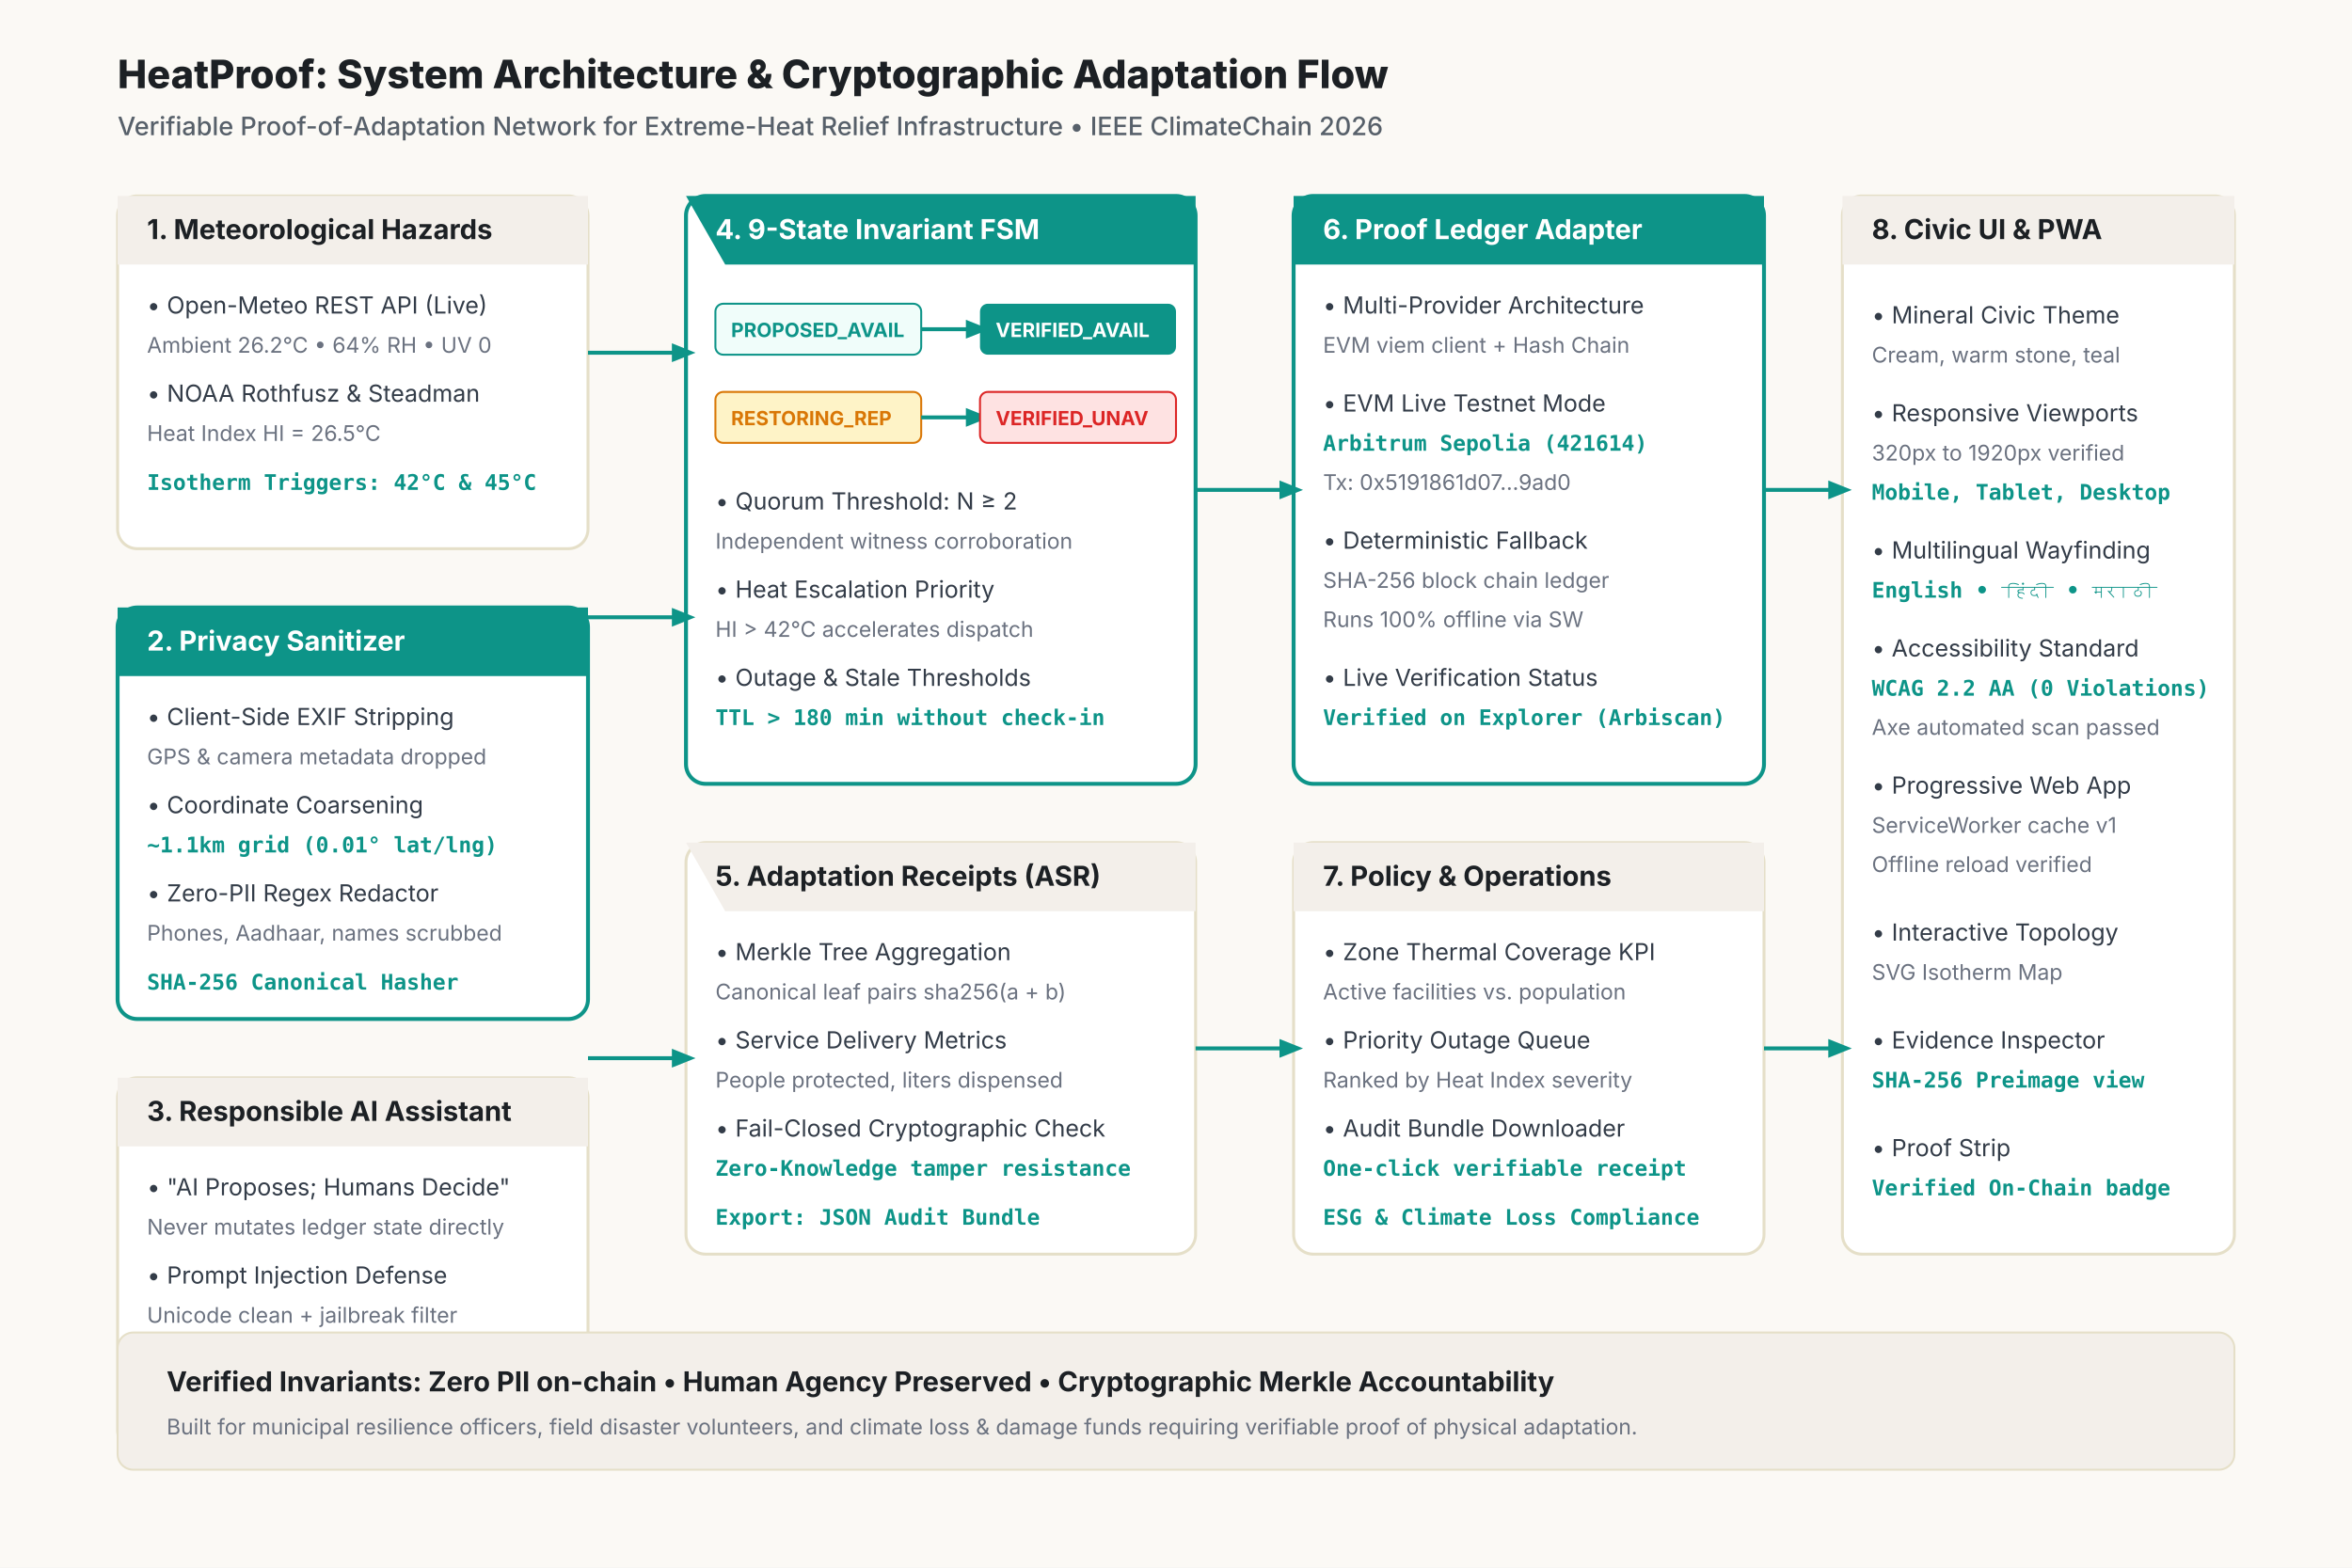
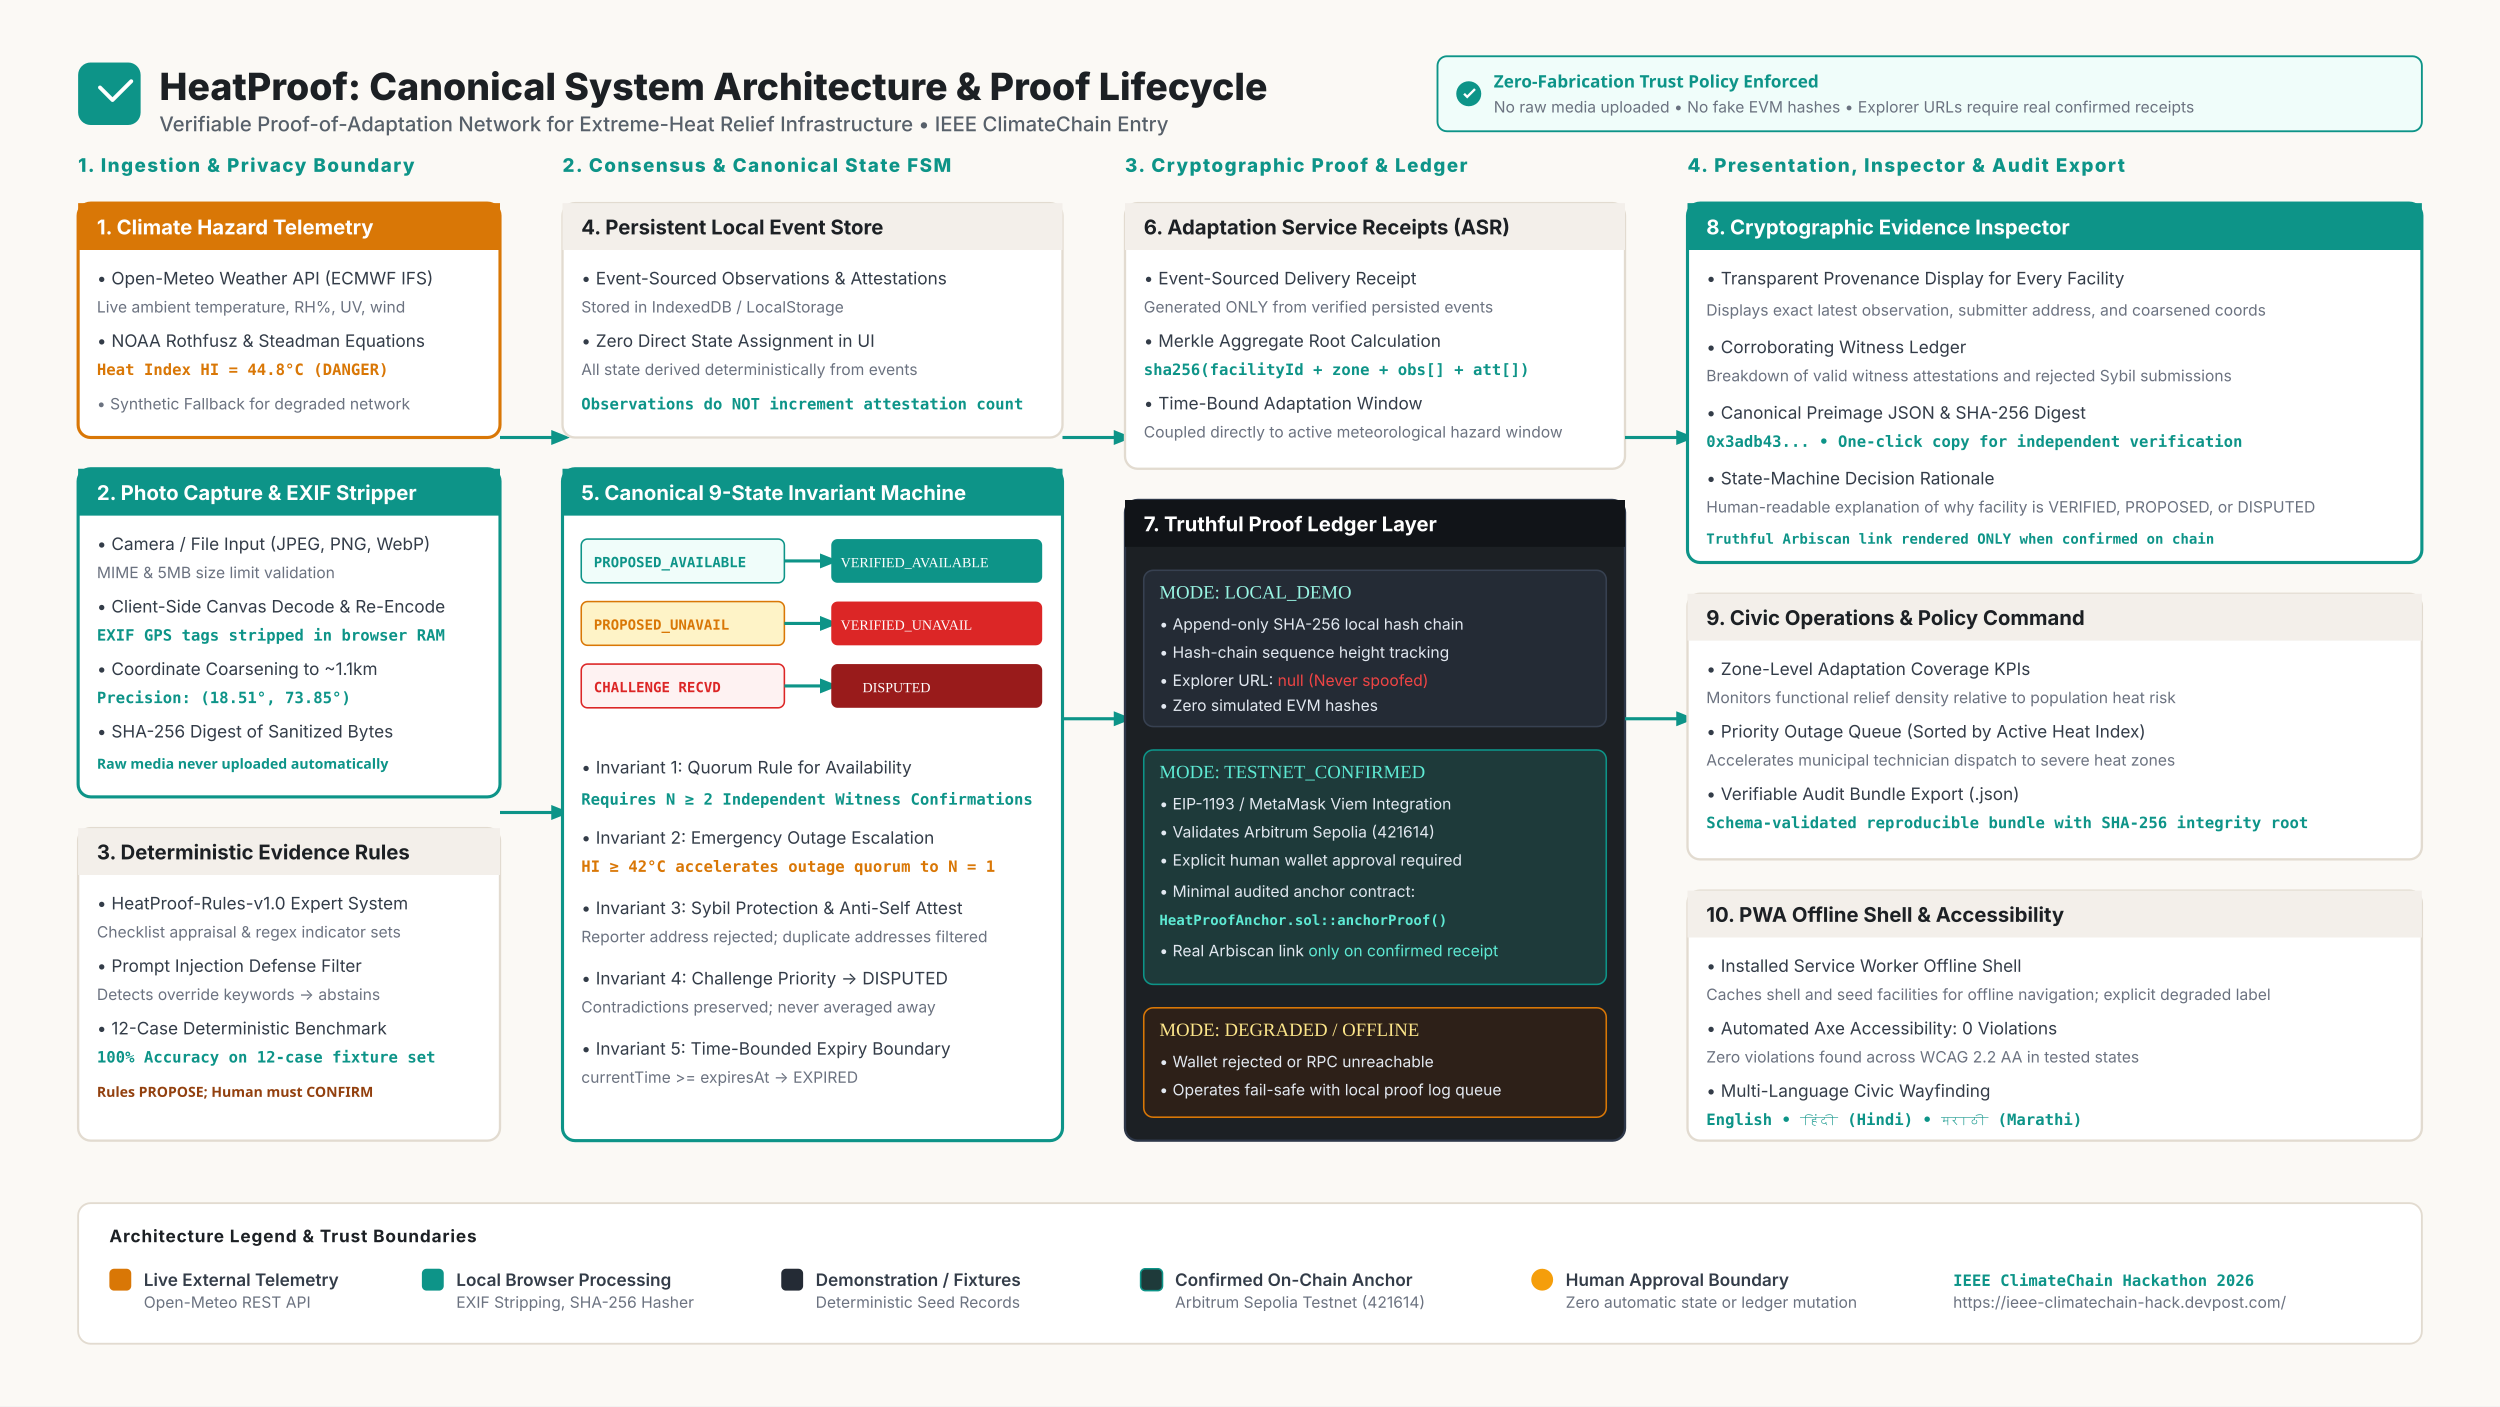
- <svg xmlns="http://www.w3.org/2000/svg" viewBox="0 0 1200 800" width="100%" height="100%">
+ <svg xmlns="http://www.w3.org/2000/svg" viewBox="0 0 1600 900" width="100%" height="100%">
  <defs>
    <style>
      .bg { fill: #FBF9F5; }
-       .card { fill: #FFFFFF; stroke: #E5DFC8; stroke-width: 1.5; rx: 10px; }
-       .card-accent { fill: #FFFFFF; stroke: #0D9488; stroke-width: 2; rx: 10px; }
-       .header-bg { fill: #F3EFEA; rx: 8px 8px 0 0; }
-       .header-accent { fill: #0D9488; rx: 8px 8px 0 0; }
-       .title { font-family: 'Plus Jakarta Sans', system-ui, -apple-system, sans-serif; font-size: 20px; font-weight: 800; fill: #1C2024; }
+       .card { fill: #FFFFFF; stroke: #E2DBD0; stroke-width: 1.5; rx: 8px; }
+       .card-accent { fill: #FFFFFF; stroke: #0D9488; stroke-width: 2; rx: 8px; }
+       .card-hazard { fill: #FFFFFF; stroke: #D97706; stroke-width: 2; rx: 8px; }
+       .card-dark { fill: #1C2024; stroke: #2D3748; stroke-width: 1.5; rx: 8px; }
+       .header-bg { fill: #F3EFEA; rx: 7px 7px 0 0; }
+       .header-teal { fill: #0D9488; rx: 7px 7px 0 0; }
+       .header-amber { fill: #D97706; rx: 7px 7px 0 0; }
+       .header-dark { fill: #111418; rx: 7px 7px 0 0; }
+       .title { font-family: 'Plus Jakarta Sans', system-ui, -apple-system, sans-serif; font-size: 24px; font-weight: 800; fill: #1C2024; }
      .subtitle { font-family: 'Plus Jakarta Sans', system-ui, -apple-system, sans-serif; font-size: 13px; font-weight: 500; fill: #57606A; }
-       .card-title { font-family: 'Plus Jakarta Sans', system-ui, -apple-system, sans-serif; font-size: 14px; font-weight: 700; fill: #1C2024; }
-       .card-title-white { font-family: 'Plus Jakarta Sans', system-ui, -apple-system, sans-serif; font-size: 14px; font-weight: 700; fill: #FFFFFF; }
-       .text-body { font-family: 'Plus Jakarta Sans', system-ui, -apple-system, sans-serif; font-size: 12px; fill: #333C48; }
-       .text-muted { font-family: 'Plus Jakarta Sans', system-ui, -apple-system, sans-serif; font-size: 11px; fill: #6B7280; }
-       .mono { font-family: 'JetBrains Mono', monospace; font-size: 11px; fill: #0D9488; font-weight: 600; }
-       .badge { font-family: 'Plus Jakarta Sans', system-ui, -apple-system, sans-serif; font-size: 10px; font-weight: 700; }
-       .conn-line { stroke: #99F6E4; stroke-width: 2; stroke-dasharray: 4,4; fill: none; }
-       .solid-line { stroke: #0D9488; stroke-width: 2; fill: none; }
-       .arrow { fill: #0D9488; }
+       .section-hdr { font-family: 'Plus Jakarta Sans', system-ui, -apple-system, sans-serif; font-size: 12px; font-weight: 800; letter-spacing: 0.08em; text-transform: uppercase; fill: #0D9488; }
+       .card-title { font-family: 'Plus Jakarta Sans', system-ui, -apple-system, sans-serif; font-size: 13px; font-weight: 700; fill: #1C2024; }
+       .card-title-white { font-family: 'Plus Jakarta Sans', system-ui, -apple-system, sans-serif; font-size: 13px; font-weight: 700; fill: #FFFFFF; }
+       .text-body { font-family: 'Plus Jakarta Sans', system-ui, -apple-system, sans-serif; font-size: 11px; fill: #333C48; }
+       .text-muted { font-family: 'Plus Jakarta Sans', system-ui, -apple-system, sans-serif; font-size: 10px; fill: #6B7280; }
+       .text-light { font-family: 'Plus Jakarta Sans', system-ui, -apple-system, sans-serif; font-size: 10px; fill: #E2E8F0; }
+       .mono { font-family: 'JetBrains Mono', monospace; font-size: 10px; fill: #0D9488; font-weight: 600; }
+       .mono-amber { font-family: 'JetBrains Mono', monospace; font-size: 10px; fill: #D97706; font-weight: 600; }
+       .callout-box { fill: #FEF3C7; stroke: #F59E0B; stroke-width: 1; rx: 6px; }
+       .callout-text { font-family: 'Plus Jakarta Sans', system-ui, sans-serif; font-size: 10px; font-weight: 600; fill: #92400E; }
+       .teal-box { fill: #F0FDFA; stroke: #99F6E4; stroke-width: 1; rx: 6px; }
+       .conn-flow { stroke: #0D9488; stroke-width: 1.5; stroke-dasharray: 4,3; fill: none; }
+       .conn-solid { stroke: #0D9488; stroke-width: 2; fill: none; }
    </style>
    <marker id="arrow" viewBox="0 0 10 10" refX="6" refY="5" markerWidth="6" markerHeight="6" orient="auto-start-reverse">
      <path d="M 0 1 L 10 5 L 0 9 z" fill="#0D9488" />
    </marker>
  </defs>
-   <rect width="1200" height="800" class="bg" />
-   <g transform="translate(60, 45)">
-     <text class="title">HeatProof: System Architecture &amp; Cryptographic Adaptation Flow</text>
-     <text y="24" class="subtitle">Verifiable Proof-of-Adaptation Network for Extreme-Heat Relief Infrastructure • IEEE ClimateChain 2026</text>
-   </g>
-   <g transform="translate(60, 100)">
-     <rect width="240" height="180" class="card" />
-     <path d="M 0 0 h 240 v 35 h -240 z" class="header-bg" />
-     <text x="15" y="22" class="card-title">1. Meteorological Hazards</text>
-     <text x="15" y="60" class="text-body">• Open-Meteo REST API (Live)</text>
-     <text x="15" y="80" class="text-muted">  Ambient 26.2°C • 64% RH • UV 0</text>
-     <text x="15" y="105" class="text-body">• NOAA Rothfusz &amp; Steadman</text>
-     <text x="15" y="125" class="text-muted">  Heat Index HI = 26.5°C</text>
-     <text x="15" y="150" class="mono">Isotherm Triggers: 42°C &amp; 45°C</text>
+   <rect width="1600" height="900" class="bg" />
+   <g transform="translate(50, 40)">
+     <rect width="40" height="40" rx="8" fill="#0D9488" />
+     <path d="M 62 48 L 70 56 L 82 44" fill="none" stroke="#FFFFFF" stroke-width="2.5" stroke-linecap="round" stroke-linejoin="round" transform="translate(-48, -32)" />
+     <text x="52" y="24" class="title">HeatProof: Canonical System Architecture &amp; Proof Lifecycle</text>
+     <text x="52" y="44" class="subtitle">Verifiable Proof-of-Adaptation Network for Extreme-Heat Relief Infrastructure • IEEE ClimateChain Entry</text>
+   </g>
+   <g transform="translate(920, 36)">
+     <rect width="630" height="48" rx="6" fill="#F0FDFA" stroke="#0D9488" stroke-width="1.2" />
+     <circle cx="20" cy="24" r="8" fill="#0D9488" />
+     <path d="M 17 24 L 19 26 L 24 21" stroke="#FFF" stroke-width="1.5" fill="none" />
+     <text x="36" y="20" class="callout-text" style="fill: #0D9488; font-size: 11px; font-weight: 700;">Zero-Fabrication Trust Policy Enforced</text>
+     <text x="36" y="36" class="text-muted">No raw media uploaded • No fake EVM hashes • Explorer URLs require real confirmed receipts</text>
+   </g>
+   <g transform="translate(50, 110)">
+     <text class="section-hdr">1. Ingestion &amp; Privacy Boundary</text>
+     <g transform="translate(0, 20)">
+       <rect width="270" height="150" class="card-hazard" />
+       <path d="M 0 0 h 270 v 30 h -270 z" class="header-amber" />
+       <text x="12" y="20" class="card-title-white">1. Climate Hazard Telemetry</text>
+       <text x="12" y="52" class="text-body">• Open-Meteo Weather API (ECMWF IFS)</text>
+       <text x="12" y="70" class="text-muted">  Live ambient temperature, RH%, UV, wind</text>
+       <text x="12" y="92" class="text-body">• NOAA Rothfusz &amp; Steadman Equations</text>
+       <text x="12" y="110" class="mono-amber">  Heat Index HI = 44.8°C (DANGER)</text>
+       <text x="12" y="132" class="text-muted">• Synthetic Fallback for degraded network</text>
+     </g>
+     <g transform="translate(0, 190)">
+       <rect width="270" height="210" class="card-accent" />
+       <path d="M 0 0 h 270 v 30 h -270 z" class="header-teal" />
+       <text x="12" y="20" class="card-title-white">2. Photo Capture &amp; EXIF Stripper</text>
+       <text x="12" y="52" class="text-body">• Camera / File Input (JPEG, PNG, WebP)</text>
+       <text x="12" y="70" class="text-muted">  MIME &amp; 5MB size limit validation</text>
+       <text x="12" y="92" class="text-body">• Client-Side Canvas Decode &amp; Re-Encode</text>
+       <text x="12" y="110" class="mono">  EXIF GPS tags stripped in browser RAM</text>
+       <text x="12" y="132" class="text-body">• Coordinate Coarsening to ~1.1km</text>
+       <text x="12" y="150" class="mono">  Precision: (18.51°, 73.85°)</text>
+       <text x="12" y="172" class="text-body">• SHA-256 Digest of Sanitized Bytes</text>
+       <text x="12" y="192" class="callout-text" style="font-size: 9px; fill: #0D9488;">Raw media never uploaded automatically</text>
+     </g>
+     <g transform="translate(0, 420)">
+       <rect width="270" height="200" class="card" />
+       <path d="M 0 0 h 270 v 30 h -270 z" class="header-bg" />
+       <text x="12" y="20" class="card-title">3. Deterministic Evidence Rules</text>
+       <text x="12" y="52" class="text-body">• HeatProof-Rules-v1.0 Expert System</text>
+       <text x="12" y="70" class="text-muted">  Checklist appraisal &amp; regex indicator sets</text>
+       <text x="12" y="92" class="text-body">• Prompt Injection Defense Filter</text>
+       <text x="12" y="110" class="text-muted">  Detects override keywords -&gt; abstains</text>
+       <text x="12" y="132" class="text-body">• 12-Case Deterministic Benchmark</text>
+       <text x="12" y="150" class="mono">  100% Accuracy on 12-case fixture set</text>
+       <text x="12" y="172" class="callout-text" style="font-size: 9px;">Rules PROPOSE; Human must CONFIRM</text>
+     </g>
+   </g>
+   <line x1="320" y1="280" x2="360" y2="280" class="conn-solid" marker-end="url(#arrow)" />
+   <line x1="320" y1="520" x2="360" y2="520" class="conn-solid" marker-end="url(#arrow)" />
+   <g transform="translate(360, 110)">
+     <text class="section-hdr">2. Consensus &amp; Canonical State FSM</text>
+     <g transform="translate(0, 20)">
+       <rect width="320" height="150" class="card" />
+       <path d="M 0 0 h 320 v 30 h -320 z" class="header-bg" />
+       <text x="12" y="20" class="card-title">4. Persistent Local Event Store</text>
+       <text x="12" y="52" class="text-body">• Event-Sourced Observations &amp; Attestations</text>
+       <text x="12" y="70" class="text-muted">  Stored in IndexedDB / LocalStorage</text>
+       <text x="12" y="92" class="text-body">• Zero Direct State Assignment in UI</text>
+       <text x="12" y="110" class="text-muted">  All state derived deterministically from events</text>
+       <text x="12" y="132" class="mono">  Observations do NOT increment attestation count</text>
+     </g>
+     <g transform="translate(0, 190)">
+       <rect width="320" height="430" class="card-accent" />
+       <path d="M 0 0 h 320 v 30 h -320 z" class="header-teal" />
+       <text x="12" y="20" class="card-title-white">5. Canonical 9-State Invariant Machine</text>
+       <g transform="translate(12, 45)">
+         <rect width="130" height="28" rx="4" fill="#F0FDFA" stroke="#0D9488" />
+         <text x="8" y="18" class="mono" style="font-size: 9px;">PROPOSED_AVAILABLE</text>
+         <line x1="130" y1="14" x2="160" y2="14" class="conn-solid" marker-end="url(#arrow)" />
+         <rect x="160" width="135" height="28" rx="4" fill="#0D9488" />
+         <text x="166" y="18" class="badge" fill="#FFF" style="font-size: 9px;">VERIFIED_AVAILABLE</text>
+       </g>
+       <g transform="translate(12, 85)">
+         <rect width="130" height="28" rx="4" fill="#FEF3C7" stroke="#D97706" />
+         <text x="8" y="18" class="mono-amber" style="font-size: 9px;">PROPOSED_UNAVAIL</text>
+         <line x1="130" y1="14" x2="160" y2="14" class="conn-solid" marker-end="url(#arrow)" />
+         <rect x="160" width="135" height="28" rx="4" fill="#DC2626" />
+         <text x="166" y="18" class="badge" fill="#FFF" style="font-size: 9px;">VERIFIED_UNAVAIL</text>
+       </g>
+       <g transform="translate(12, 125)">
+         <rect width="130" height="28" rx="4" fill="#FEF2F2" stroke="#DC2626" />
+         <text x="8" y="18" class="mono" style="fill: #DC2626; font-size: 9px;">CHALLENGE RECVD</text>
+         <line x1="130" y1="14" x2="160" y2="14" class="conn-solid" marker-end="url(#arrow)" />
+         <rect x="160" width="135" height="28" rx="4" fill="#991B1B" />
+         <text x="180" y="18" class="badge" fill="#FFF" style="font-size: 9px;">DISPUTED</text>
+       </g>
+       <text x="12" y="195" class="text-body">• Invariant 1: Quorum Rule for Availability</text>
+       <text x="12" y="215" class="mono">  Requires N ≥ 2 Independent Witness Confirmations</text>
+       <text x="12" y="240" class="text-body">• Invariant 2: Emergency Outage Escalation</text>
+       <text x="12" y="258" class="mono-amber">  HI ≥ 42°C accelerates outage quorum to N = 1</text>
+       <text x="12" y="285" class="text-body">• Invariant 3: Sybil Protection &amp; Anti-Self Attest</text>
+       <text x="12" y="303" class="text-muted">  Reporter address rejected; duplicate addresses filtered</text>
+       <text x="12" y="330" class="text-body">• Invariant 4: Challenge Priority -&gt; DISPUTED</text>
+       <text x="12" y="348" class="text-muted">  Contradictions preserved; never averaged away</text>
+       <text x="12" y="375" class="text-body">• Invariant 5: Time-Bounded Expiry Boundary</text>
+       <text x="12" y="393" class="text-muted">  currentTime &gt;= expiresAt -&gt; EXPIRED</text>
+     </g>
+   </g>
+   <line x1="680" y1="280" x2="720" y2="280" class="conn-solid" marker-end="url(#arrow)" />
+   <line x1="680" y1="460" x2="720" y2="460" class="conn-solid" marker-end="url(#arrow)" />
+   <g transform="translate(720, 110)">
+     <text class="section-hdr">3. Cryptographic Proof &amp; Ledger</text>
+     <g transform="translate(0, 20)">
+       <rect width="320" height="170" class="card" />
+       <path d="M 0 0 h 320 v 30 h -320 z" class="header-bg" />
+       <text x="12" y="20" class="card-title">6. Adaptation Service Receipts (ASR)</text>
+       <text x="12" y="52" class="text-body">• Event-Sourced Delivery Receipt</text>
+       <text x="12" y="70" class="text-muted">  Generated ONLY from verified persisted events</text>
+       <text x="12" y="92" class="text-body">• Merkle Aggregate Root Calculation</text>
+       <text x="12" y="110" class="mono">  sha256(facilityId + zone + obs[] + att[])</text>
+       <text x="12" y="132" class="text-body">• Time-Bound Adaptation Window</text>
+       <text x="12" y="150" class="text-muted">  Coupled directly to active meteorological hazard window</text>
+     </g>
    <g transform="translate(0, 210)">
-       <rect width="240" height="210" class="card-accent" />
-       <path d="M 0 0 h 240 v 35 h -240 z" class="header-accent" />
-       <text x="15" y="22" class="card-title-white">2. Privacy Sanitizer</text>
-       <text x="15" y="60" class="text-body">• Client-Side EXIF Stripping</text>
-       <text x="15" y="80" class="text-muted">  GPS &amp; camera metadata dropped</text>
-       <text x="15" y="105" class="text-body">• Coordinate Coarsening</text>
-       <text x="15" y="125" class="mono">  ~1.1km grid (0.01° lat/lng)</text>
-       <text x="15" y="150" class="text-body">• Zero-PII Regex Redactor</text>
-       <text x="15" y="170" class="text-muted">  Phones, Aadhaar, names scrubbed</text>
-       <text x="15" y="195" class="mono">SHA-256 Canonical Hasher</text>
-     </g>
-     <g transform="translate(0, 450)">
-       <rect width="240" height="190" class="card" />
-       <path d="M 0 0 h 240 v 35 h -240 z" class="header-bg" />
-       <text x="15" y="22" class="card-title">3. Responsible AI Assistant</text>
-       <text x="15" y="60" class="text-body">• "AI Proposes; Humans Decide"</text>
-       <text x="15" y="80" class="text-muted">  Never mutates ledger state directly</text>
-       <text x="15" y="105" class="text-body">• Prompt Injection Defense</text>
-       <text x="15" y="125" class="text-muted">  Unicode clean + jailbreak filter</text>
-       <text x="15" y="150" class="text-body">• 12-Case Benchmark Validated</text>
-       <text x="15" y="170" class="mono">100% Acc • 1.0 F1 • 41.7% Abstain</text>
-     </g>
-   </g>
-   <g transform="translate(350, 100)">
-     <rect width="260" height="300" class="card-accent" />
-     <path d="M 0 0 h 260 v 35 h -240 z" class="header-accent" />
-     <text x="15" y="22" class="card-title-white">4. 9-State Invariant FSM</text>
-     <g transform="translate(15, 55)">
-       <rect width="105" height="26" rx="4" fill="#F0FDFA" stroke="#0D9488" />
-       <text x="8" y="17" class="badge" fill="#0D9488">PROPOSED_AVAIL</text>
-       <line x1="105" y1="13" x2="135" y2="13" class="solid-line" marker-end="url(#arrow)" />
-       <rect x="135" width="100" height="26" rx="4" fill="#0D9488" />
-       <text x="143" y="17" class="badge" fill="#FFFFFF">VERIFIED_AVAIL</text>
-     </g>
-     <g transform="translate(15, 100)">
-       <rect width="105" height="26" rx="4" fill="#FEF3C7" stroke="#D97706" />
-       <text x="8" y="17" class="badge" fill="#D97706">RESTORING_REP</text>
-       <line x1="105" y1="13" x2="135" y2="13" class="solid-line" marker-end="url(#arrow)" />
-       <rect x="135" width="100" height="26" rx="4" fill="#FEE2E2" stroke="#DC2626" />
-       <text x="143" y="17" class="badge" fill="#DC2626">VERIFIED_UNAV</text>
-     </g>
-     <text x="15" y="160" class="text-body">• Quorum Threshold: N ≥ 2</text>
-     <text x="15" y="180" class="text-muted">  Independent witness corroboration</text>
-     <text x="15" y="205" class="text-body">• Heat Escalation Priority</text>
-     <text x="15" y="225" class="text-muted">  HI &gt; 42°C accelerates dispatch</text>
-     <text x="15" y="250" class="text-body">• Outage &amp; Stale Thresholds</text>
-     <text x="15" y="270" class="mono">  TTL &gt; 180 min without check-in</text>
-   </g>
-   <g transform="translate(350, 430)">
-     <rect width="260" height="210" class="card" />
-     <path d="M 0 0 h 260 v 35 h -240 z" class="header-bg" />
-     <text x="15" y="22" class="card-title">5. Adaptation Receipts (ASR)</text>
-     <text x="15" y="60" class="text-body">• Merkle Tree Aggregation</text>
-     <text x="15" y="80" class="text-muted">  Canonical leaf pairs sha256(a + b)</text>
-     <text x="15" y="105" class="text-body">• Service Delivery Metrics</text>
-     <text x="15" y="125" class="text-muted">  People protected, liters dispensed</text>
-     <text x="15" y="150" class="text-body">• Fail-Closed Cryptographic Check</text>
-     <text x="15" y="170" class="mono">  Zero-Knowledge tamper resistance</text>
-     <text x="15" y="195" class="mono">Export: JSON Audit Bundle</text>
-   </g>
-   <g transform="translate(660, 100)">
-     <rect width="240" height="300" class="card-accent" />
-     <path d="M 0 0 h 240 v 35 h -240 z" class="header-accent" />
-     <text x="15" y="22" class="card-title-white">6. Proof Ledger Adapter</text>
-     <text x="15" y="60" class="text-body">• Multi-Provider Architecture</text>
-     <text x="15" y="80" class="text-muted">  EVM viem client + Hash Chain</text>
-     <text x="15" y="110" class="text-body">• EVM Live Testnet Mode</text>
-     <text x="15" y="130" class="mono">  Arbitrum Sepolia (421614)</text>
-     <text x="15" y="150" class="text-muted">  Tx: 0x5191861d07...9ad0</text>
-     <text x="15" y="180" class="text-body">• Deterministic Fallback</text>
-     <text x="15" y="200" class="text-muted">  SHA-256 block chain ledger</text>
-     <text x="15" y="220" class="text-muted">  Runs 100% offline via SW</text>
-     <text x="15" y="250" class="text-body">• Live Verification Status</text>
-     <text x="15" y="270" class="mono">Verified on Explorer (Arbiscan)</text>
-   </g>
-   <g transform="translate(660, 430)">
-     <rect width="240" height="210" class="card" />
-     <path d="M 0 0 h 240 v 35 h -240 z" class="header-bg" />
-     <text x="15" y="22" class="card-title">7. Policy &amp; Operations</text>
-     <text x="15" y="60" class="text-body">• Zone Thermal Coverage KPI</text>
-     <text x="15" y="80" class="text-muted">  Active facilities vs. population</text>
-     <text x="15" y="105" class="text-body">• Priority Outage Queue</text>
-     <text x="15" y="125" class="text-muted">  Ranked by Heat Index severity</text>
-     <text x="15" y="150" class="text-body">• Audit Bundle Downloader</text>
-     <text x="15" y="170" class="mono">  One-click verifiable receipt</text>
-     <text x="15" y="195" class="mono">ESG &amp; Climate Loss Compliance</text>
-   </g>
-   <g transform="translate(940, 100)">
-     <rect width="200" height="540" class="card" />
-     <path d="M 0 0 h 200 v 35 h -200 z" class="header-bg" />
-     <text x="15" y="22" class="card-title">8. Civic UI &amp; PWA</text>
-     <text x="15" y="65" class="text-body">• Mineral Civic Theme</text>
-     <text x="15" y="85" class="text-muted">  Cream, warm stone, teal</text>
-     <text x="15" y="115" class="text-body">• Responsive Viewports</text>
-     <text x="15" y="135" class="text-muted">  320px to 1920px verified</text>
-     <text x="15" y="155" class="mono">  Mobile, Tablet, Desktop</text>
-     <text x="15" y="185" class="text-body">• Multilingual Wayfinding</text>
-     <text x="15" y="205" class="mono">  English • हिंदी • मराठी</text>
-     <text x="15" y="235" class="text-body">• Accessibility Standard</text>
-     <text x="15" y="255" class="mono">  WCAG 2.2 AA (0 Violations)</text>
-     <text x="15" y="275" class="text-muted">  Axe automated scan passed</text>
-     <text x="15" y="305" class="text-body">• Progressive Web App</text>
-     <text x="15" y="325" class="text-muted">  ServiceWorker cache v1</text>
-     <text x="15" y="345" class="text-muted">  Offline reload verified</text>
-     <text x="15" y="380" class="text-body">• Interactive Topology</text>
-     <text x="15" y="400" class="text-muted">  SVG Isotherm Map</text>
-     <text x="15" y="435" class="text-body">• Evidence Inspector</text>
-     <text x="15" y="455" class="mono">  SHA-256 Preimage view</text>
-     <text x="15" y="490" class="text-body">• Proof Strip</text>
-     <text x="15" y="510" class="mono">  Verified On-Chain badge</text>
-   </g>
-   <path d="M 300 180 L 350 180" class="solid-line" marker-end="url(#arrow)" />
-   <path d="M 300 315 L 350 315" class="solid-line" marker-end="url(#arrow)" />
-   <path d="M 300 540 L 350 540" class="solid-line" marker-end="url(#arrow)" />
-   <path d="M 610 250 L 660 250" class="solid-line" marker-end="url(#arrow)" />
-   <path d="M 610 535 L 660 535" class="solid-line" marker-end="url(#arrow)" />
-   <path d="M 900 250 L 940 250" class="solid-line" marker-end="url(#arrow)" />
-   <path d="M 900 535 L 940 535" class="solid-line" marker-end="url(#arrow)" />
-   <g transform="translate(60, 680)">
-     <rect width="1080" height="70" rx="8" fill="#F3EFEA" stroke="#E5DFC8" stroke-width="1" />
-     <text x="25" y="30" class="card-title" fill="#0D9488">Verified Invariants: Zero PII on-chain • Human Agency Preserved • Cryptographic Merkle Accountability</text>
-     <text x="25" y="52" class="text-muted">Built for municipal resilience officers, field disaster volunteers, and climate loss &amp; damage funds requiring verifiable proof of physical adaptation.</text>
+       <rect width="320" height="410" class="card-dark" />
+       <path d="M 0 0 h 320 v 30 h -320 z" class="header-dark" />
+       <text x="12" y="20" class="card-title-white">7. Truthful Proof Ledger Layer</text>
+       <g transform="translate(12, 45)">
+         <rect width="296" height="100" rx="6" fill="#242B35" stroke="#374151" />
+         <text x="10" y="18" class="badge" fill="#99F6E4">MODE: LOCAL_DEMO</text>
+         <text x="10" y="38" class="text-light">• Append-only SHA-256 local hash chain</text>
+         <text x="10" y="56" class="text-light">• Hash-chain sequence height tracking</text>
+         <text x="10" y="74" class="text-light">• Explorer URL: <tspan fill="#EF4444">null (Never spoofed)</tspan>
+         </text>
+         <text x="10" y="90" class="text-light">• Zero simulated EVM hashes</text>
+       </g>
+       <g transform="translate(12, 160)">
+         <rect width="296" height="150" rx="6" fill="#1E3A3A" stroke="#0D9488" />
+         <text x="10" y="18" class="badge" fill="#5EEAD4">MODE: TESTNET_CONFIRMED</text>
+         <text x="10" y="38" class="text-light">• EIP-1193 / MetaMask Viem Integration</text>
+         <text x="10" y="56" class="text-light">• Validates Arbitrum Sepolia (421614)</text>
+         <text x="10" y="74" class="text-light">• Explicit human wallet approval required</text>
+         <text x="10" y="94" class="text-light">• Minimal audited anchor contract:</text>
+         <text x="10" y="112" class="mono" style="fill: #5EEAD4; font-size: 9px;">  HeatProofAnchor.sol::anchorProof()</text>
+         <text x="10" y="132" class="text-light">• Real Arbiscan link <tspan fill="#5EEAD4">only on confirmed receipt</tspan>
+         </text>
+       </g>
+       <g transform="translate(12, 325)">
+         <rect width="296" height="70" rx="6" fill="#2D2018" stroke="#D97706" />
+         <text x="10" y="18" class="badge" fill="#FDE68A">MODE: DEGRADED / OFFLINE</text>
+         <text x="10" y="38" class="text-light">• Wallet rejected or RPC unreachable</text>
+         <text x="10" y="56" class="text-light">• Operates fail-safe with local proof log queue</text>
+       </g>
+     </g>
+   </g>
+   <line x1="1040" y1="280" x2="1080" y2="280" class="conn-solid" marker-end="url(#arrow)" />
+   <line x1="1040" y1="460" x2="1080" y2="460" class="conn-solid" marker-end="url(#arrow)" />
+   <g transform="translate(1080, 110)">
+     <text class="section-hdr">4. Presentation, Inspector &amp; Audit Export</text>
+     <g transform="translate(0, 20)">
+       <rect width="470" height="230" class="card-accent" />
+       <path d="M 0 0 h 470 v 30 h -470 z" class="header-teal" />
+       <text x="12" y="20" class="card-title-white">8. Cryptographic Evidence Inspector</text>
+       <text x="12" y="52" class="text-body">• Transparent Provenance Display for Every Facility</text>
+       <text x="12" y="72" class="text-muted">  Displays exact latest observation, submitter address, and coarsened coords</text>
+       <text x="12" y="96" class="text-body">• Corroborating Witness Ledger</text>
+       <text x="12" y="114" class="text-muted">  Breakdown of valid witness attestations and rejected Sybil submissions</text>
+       <text x="12" y="138" class="text-body">• Canonical Preimage JSON &amp; SHA-256 Digest</text>
+       <text x="12" y="156" class="mono">  0x3adb43... • One-click copy for independent verification</text>
+       <text x="12" y="180" class="text-body">• State-Machine Decision Rationale</text>
+       <text x="12" y="198" class="text-muted">  Human-readable explanation of why facility is VERIFIED, PROPOSED, or DISPUTED</text>
+       <text x="12" y="218" class="mono" style="font-size: 9px;">Truthful Arbiscan link rendered ONLY when confirmed on chain</text>
+     </g>
+     <g transform="translate(0, 270)">
+       <rect width="470" height="170" class="card" />
+       <path d="M 0 0 h 470 v 30 h -470 z" class="header-bg" />
+       <text x="12" y="20" class="card-title">9. Civic Operations &amp; Policy Command</text>
+       <text x="12" y="52" class="text-body">• Zone-Level Adaptation Coverage KPIs</text>
+       <text x="12" y="70" class="text-muted">  Monitors functional relief density relative to population heat risk</text>
+       <text x="12" y="92" class="text-body">• Priority Outage Queue (Sorted by Active Heat Index)</text>
+       <text x="12" y="110" class="text-muted">  Accelerates municipal technician dispatch to severe heat zones</text>
+       <text x="12" y="132" class="text-body">• Verifiable Audit Bundle Export (.json)</text>
+       <text x="12" y="150" class="mono">  Schema-validated reproducible bundle with SHA-256 integrity root</text>
+     </g>
+     <g transform="translate(0, 460)">
+       <rect width="470" height="160" class="card" />
+       <path d="M 0 0 h 470 v 30 h -470 z" class="header-bg" />
+       <text x="12" y="20" class="card-title">10. PWA Offline Shell &amp; Accessibility</text>
+       <text x="12" y="52" class="text-body">• Installed Service Worker Offline Shell</text>
+       <text x="12" y="70" class="text-muted">  Caches shell and seed facilities for offline navigation; explicit degraded label</text>
+       <text x="12" y="92" class="text-body">• Automated Axe Accessibility: 0 Violations</text>
+       <text x="12" y="110" class="text-muted">  Zero violations found across WCAG 2.2 AA in tested states</text>
+       <text x="12" y="132" class="text-body">• Multi-Language Civic Wayfinding</text>
+       <text x="12" y="150" class="mono">  English • हिंदी (Hindi) • मराठी (Marathi)</text>
+     </g>
+   </g>
+   <g transform="translate(50, 770)">
+     <rect width="1500" height="90" rx="8" fill="#FFFFFF" stroke="#E2DBD0" stroke-width="1.2" />
+     <text x="20" y="25" class="card-title" style="font-size: 11px; text-transform: uppercase; letter-spacing: 0.05em;">Architecture Legend &amp; Trust Boundaries</text>
+     <g transform="translate(20, 42)">
+       <rect width="14" height="14" rx="3" fill="#D97706" />
+       <text x="22" y="11" class="text-body" style="font-weight: 600;">Live External Telemetry</text>
+       <text x="22" y="25" class="text-muted">Open-Meteo REST API</text>
+     </g>
+     <g transform="translate(220, 42)">
+       <rect width="14" height="14" rx="3" fill="#0D9488" />
+       <text x="22" y="11" class="text-body" style="font-weight: 600;">Local Browser Processing</text>
+       <text x="22" y="25" class="text-muted">EXIF Stripping, SHA-256 Hasher</text>
+     </g>
+     <g transform="translate(450, 42)">
+       <rect width="14" height="14" rx="3" fill="#242B35" />
+       <text x="22" y="11" class="text-body" style="font-weight: 600;">Demonstration / Fixtures</text>
+       <text x="22" y="25" class="text-muted">Deterministic Seed Records</text>
+     </g>
+     <g transform="translate(680, 42)">
+       <rect width="14" height="14" rx="3" fill="#1E3A3A" stroke="#0D9488" />
+       <text x="22" y="11" class="text-body" style="font-weight: 600;">Confirmed On-Chain Anchor</text>
+       <text x="22" y="25" class="text-muted">Arbitrum Sepolia Testnet (421614)</text>
+     </g>
+     <g transform="translate(930, 42)">
+       <circle cx="7" cy="7" r="7" fill="#F59E0B" />
+       <text x="22" y="11" class="text-body" style="font-weight: 600;">Human Approval Boundary</text>
+       <text x="22" y="25" class="text-muted">Zero automatic state or ledger mutation</text>
+     </g>
+     <g transform="translate(1200, 42)">
+       <text x="0" y="11" class="mono" style="font-size: 10px;">IEEE ClimateChain Hackathon 2026</text>
+       <text x="0" y="25" class="text-muted">https://ieee-climatechain-hack.devpost.com/</text>
+     </g>
  </g>
</svg>
